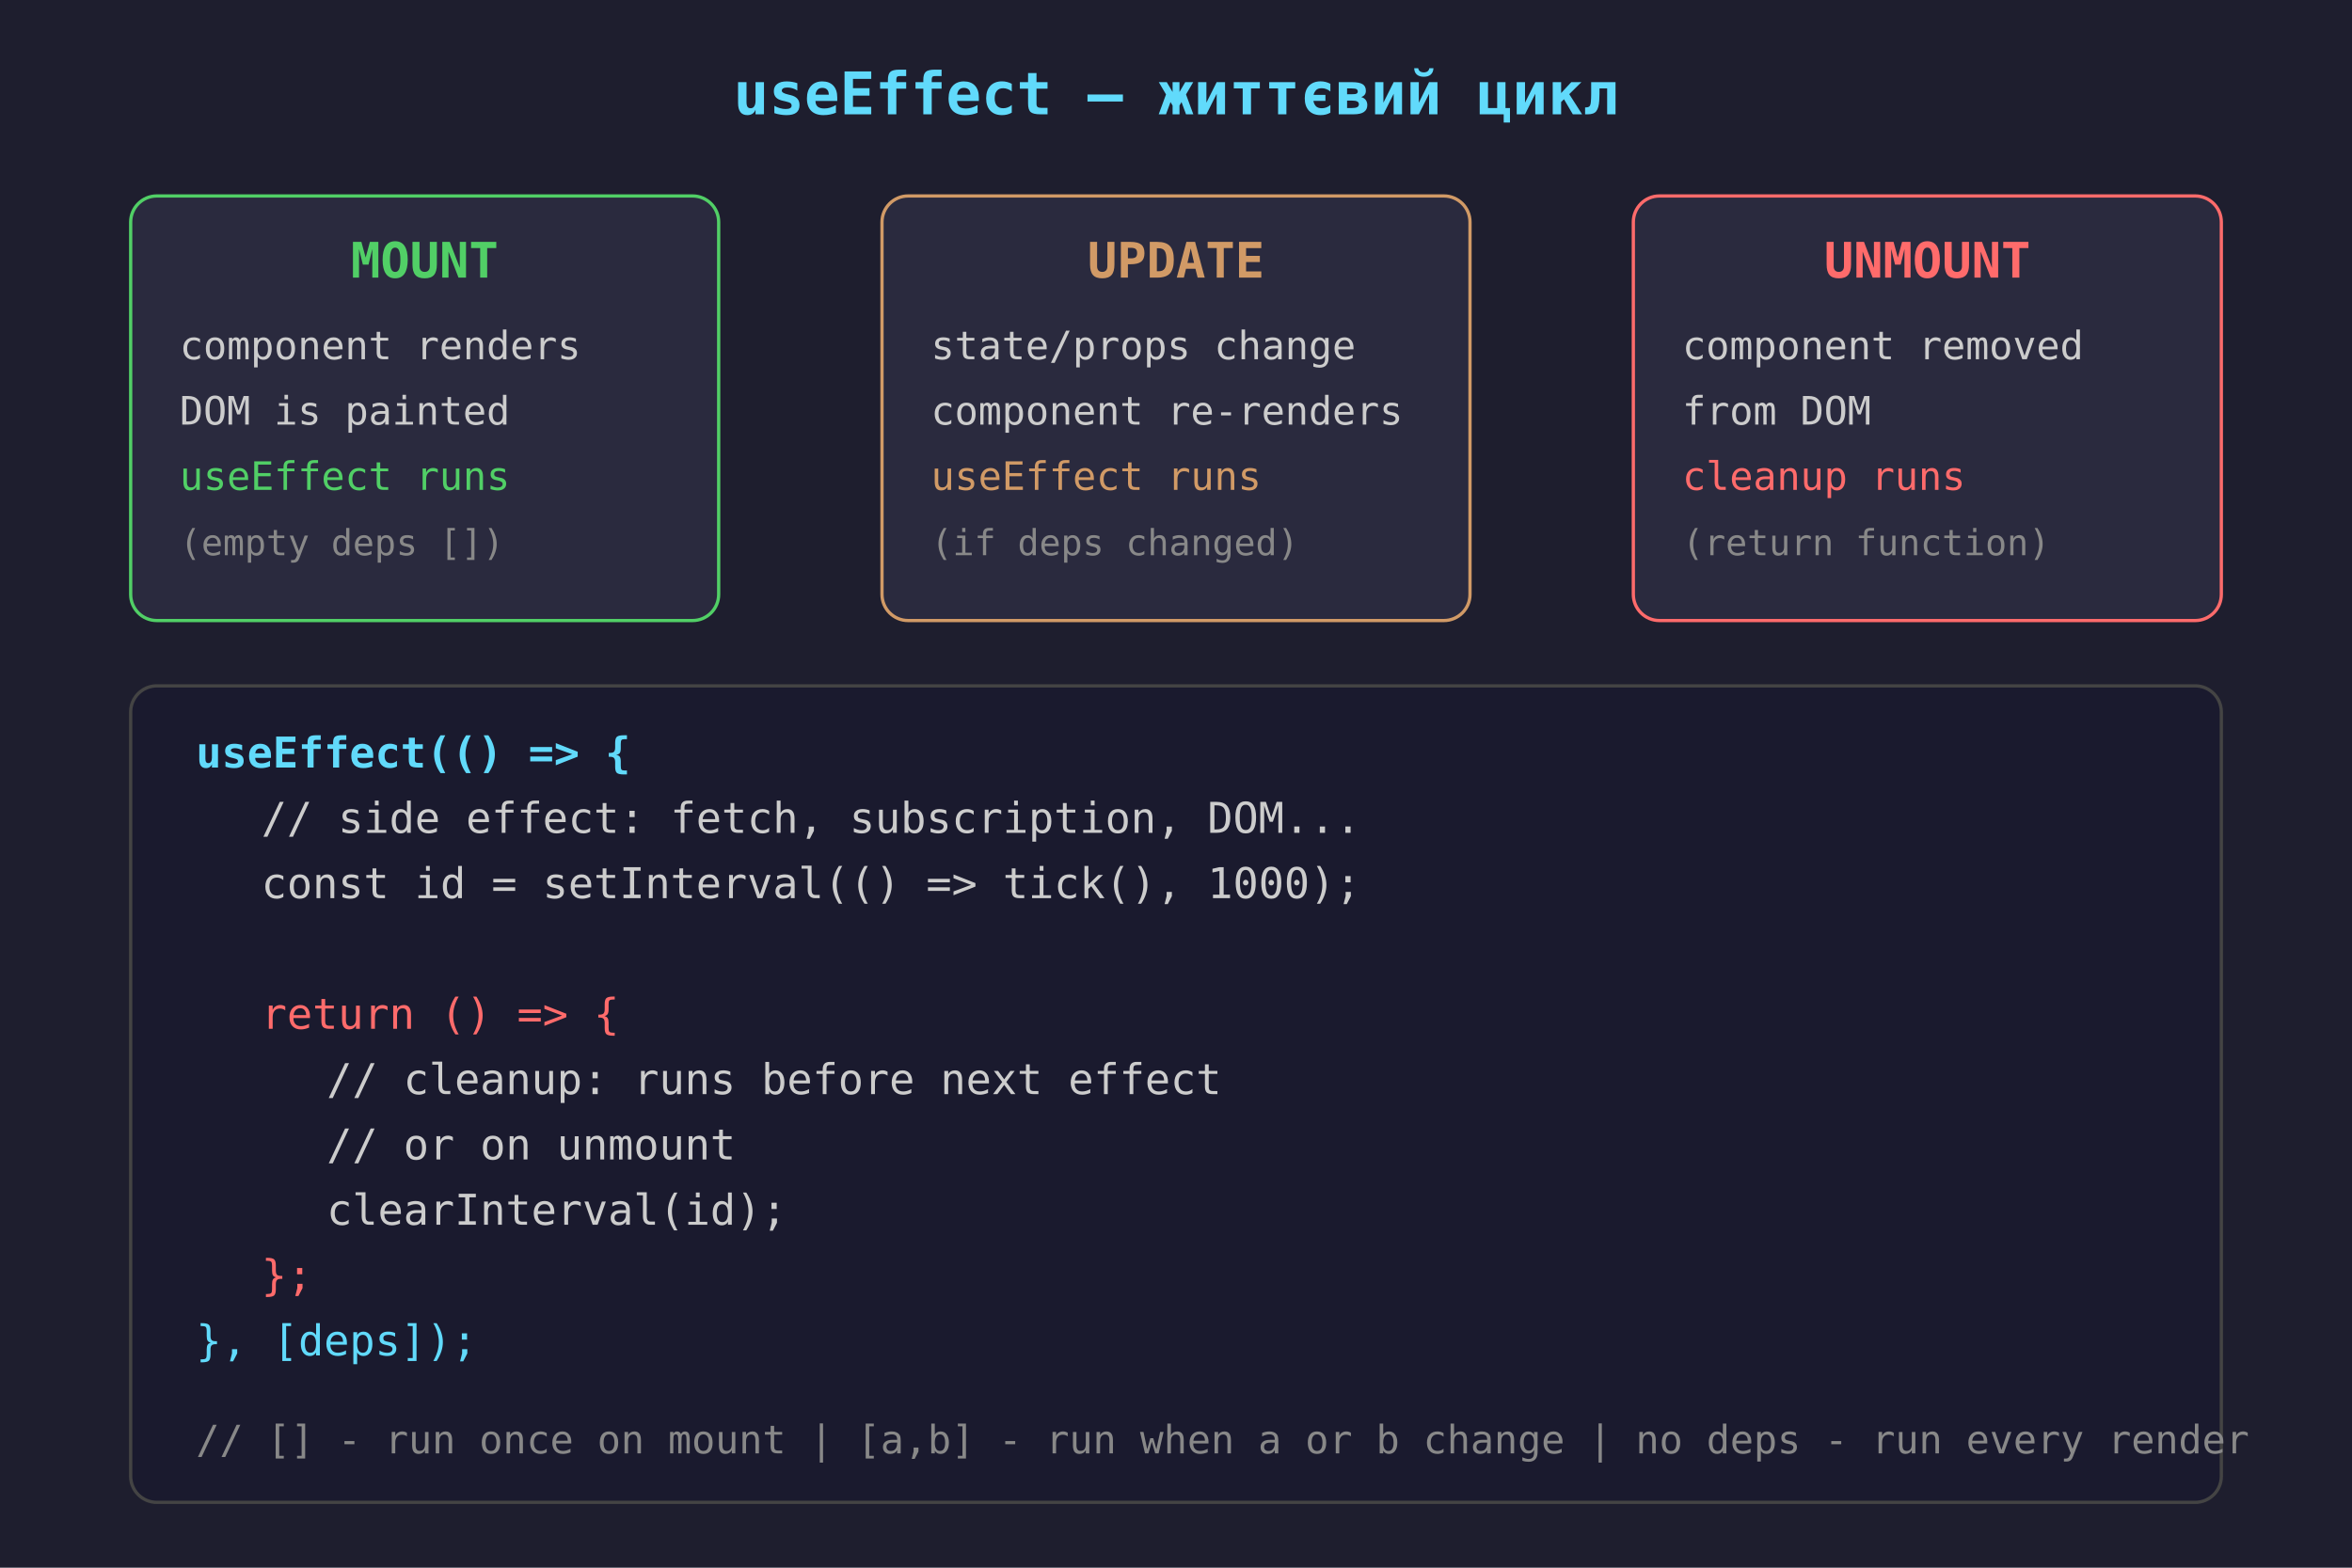
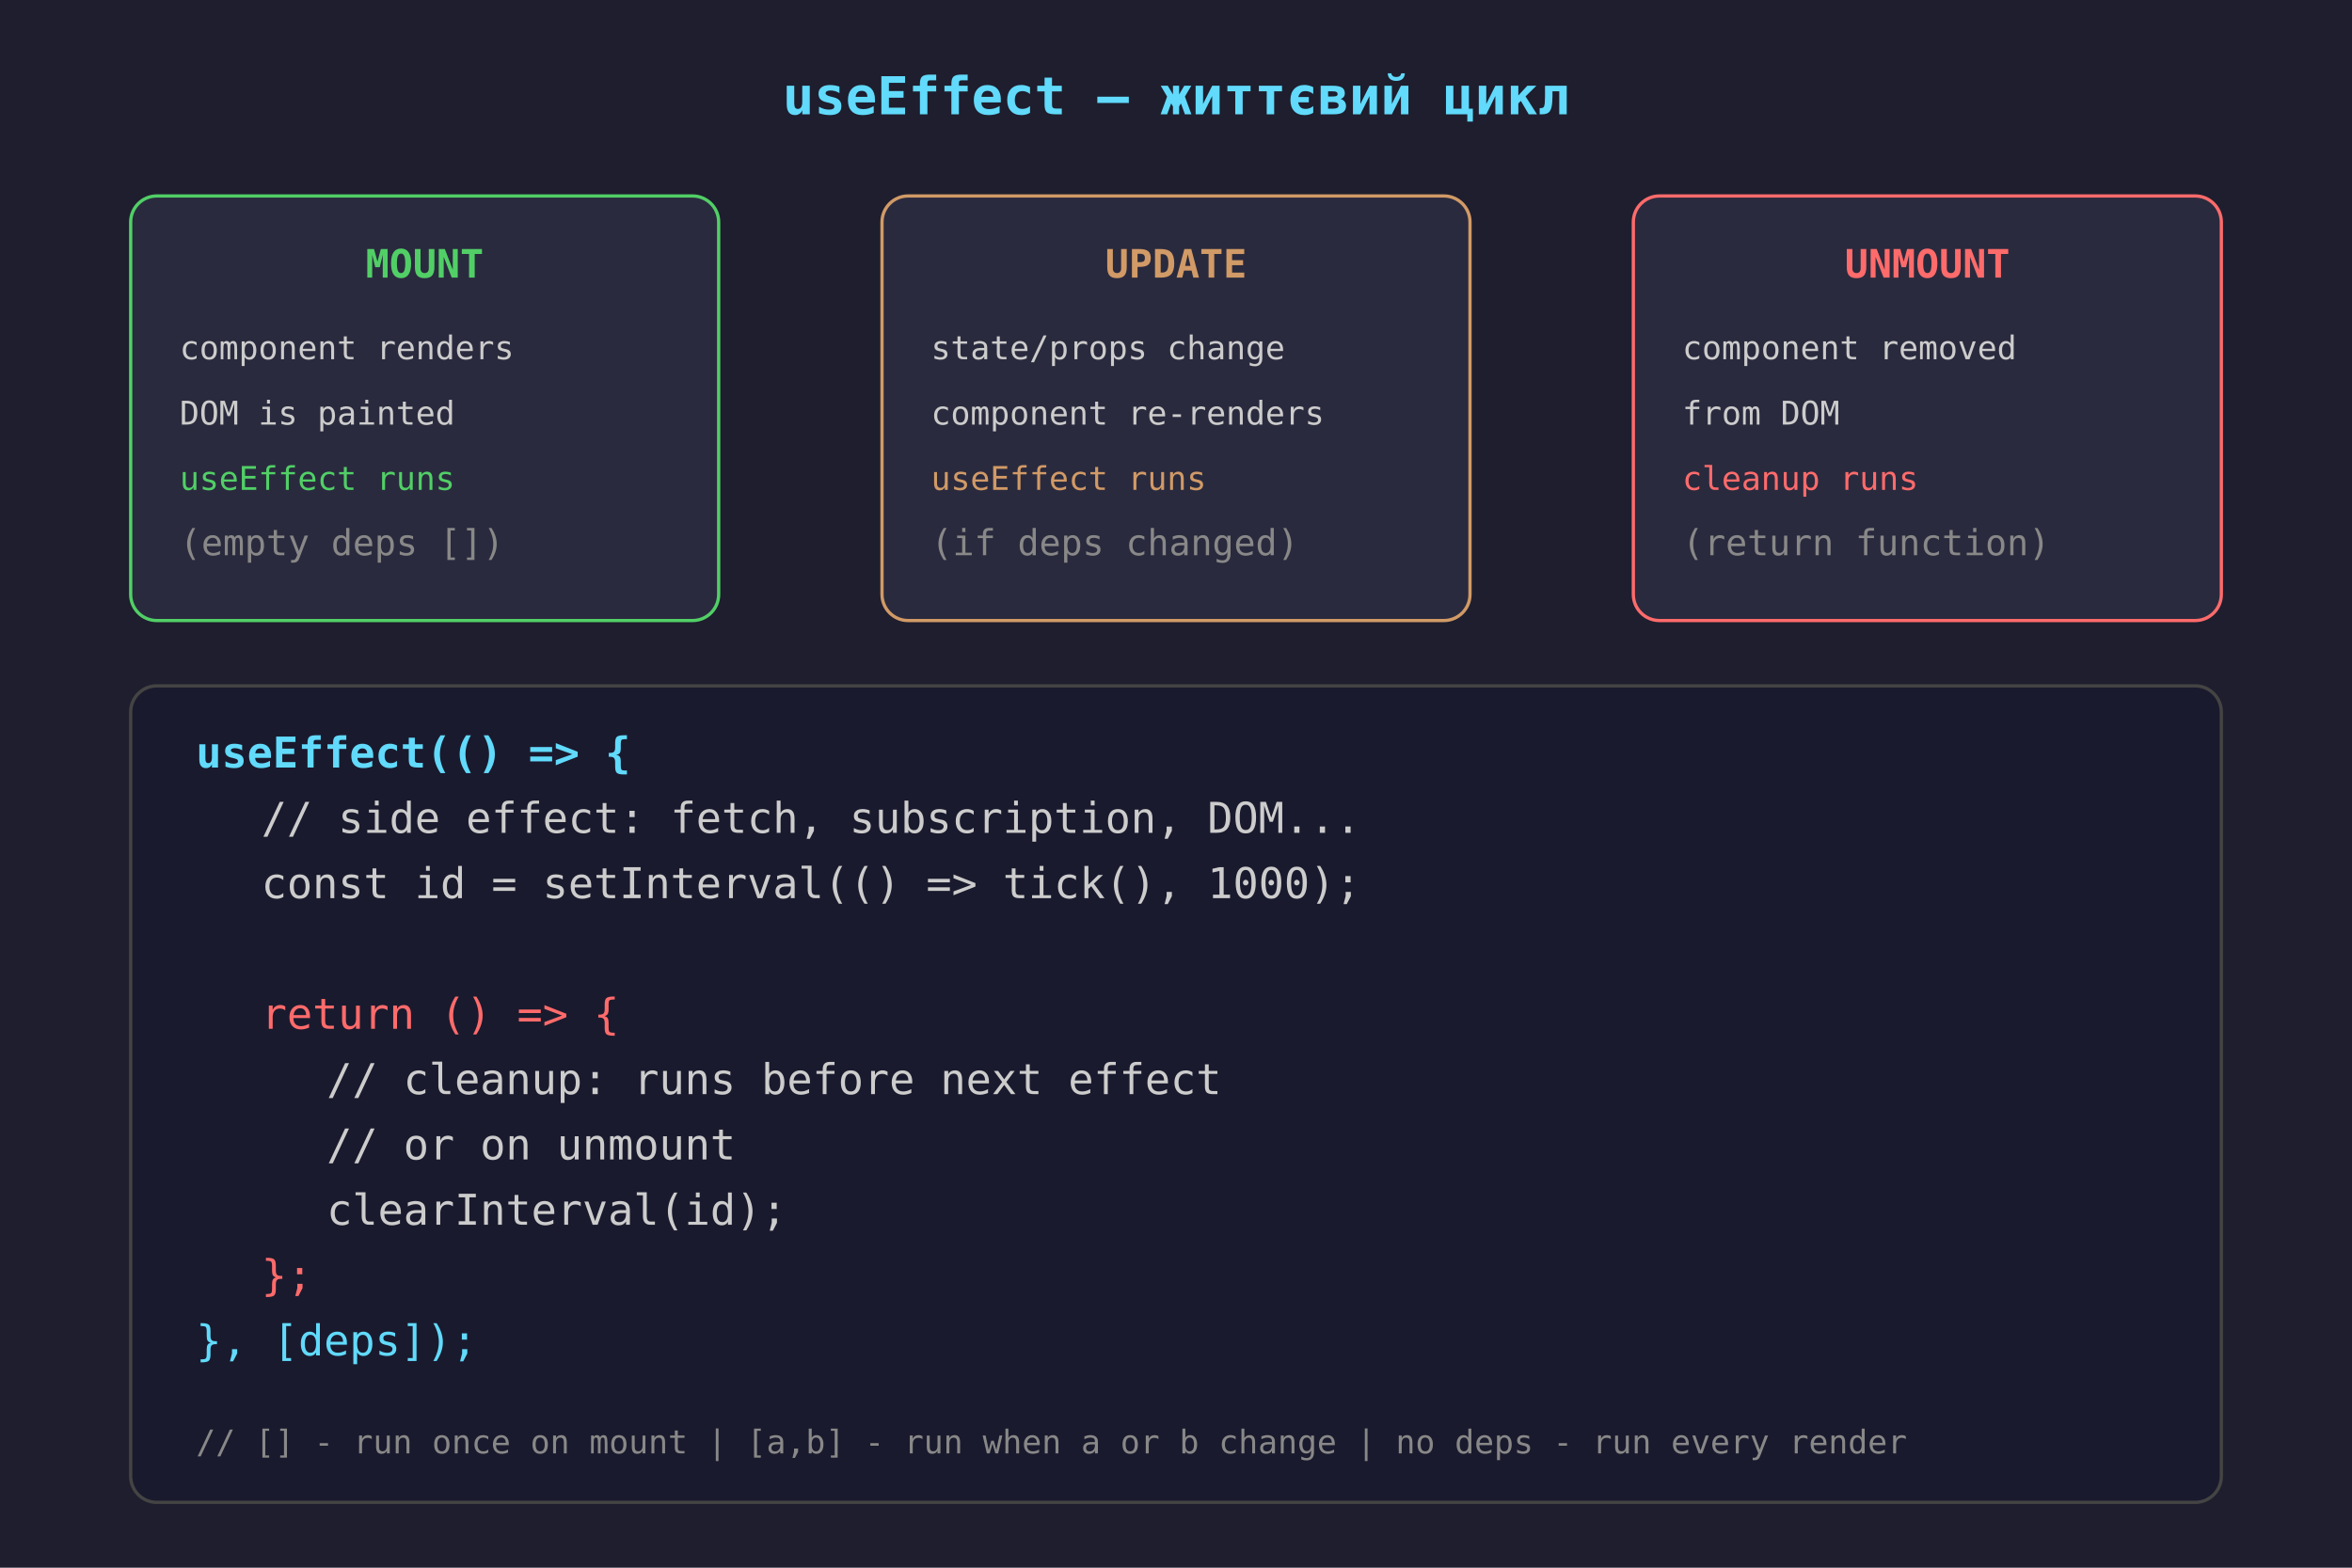
<svg xmlns="http://www.w3.org/2000/svg" viewBox="0 0 720 480" width="720" height="480">
  <rect width="720" height="480" fill="#1e1e2e" />
-   <text x="360" y="35" text-anchor="middle" fill="#61DAFB" font-family="monospace" font-size="18" font-weight="bold">useEffect — життєвий цикл</text>
+   <text x="360" y="35" text-anchor="middle" fill="#61DAFB" font-family="monospace" font-size="16" font-weight="bold">useEffect — життєвий цикл</text>
  <rect x="40" y="60" width="180" height="130" rx="8" fill="#2a2a3e" stroke="#51cf66" />
-   <text x="130" y="85" text-anchor="middle" fill="#51cf66" font-family="monospace" font-size="15" font-weight="bold">MOUNT</text>
-   <text x="55" y="110" fill="#ccc" font-family="monospace" font-size="12">component renders</text>
-   <text x="55" y="130" fill="#ccc" font-family="monospace" font-size="12">DOM is painted</text>
-   <text x="55" y="150" fill="#51cf66" font-family="monospace" font-size="12">useEffect runs</text>
+   <text x="130" y="85" text-anchor="middle" fill="#51cf66" font-family="monospace" font-size="12" font-weight="bold">MOUNT</text>
+   <text x="55" y="110" fill="#ccc" font-family="monospace" font-size="10">component renders</text>
+   <text x="55" y="130" fill="#ccc" font-family="monospace" font-size="10">DOM is painted</text>
+   <text x="55" y="150" fill="#51cf66" font-family="monospace" font-size="10">useEffect runs</text>
  <text x="55" y="170" fill="#888" font-family="monospace" font-size="11">(empty deps [])</text>
  <rect x="270" y="60" width="180" height="130" rx="8" fill="#2a2a3e" stroke="#d19a66" />
-   <text x="360" y="85" text-anchor="middle" fill="#d19a66" font-family="monospace" font-size="15" font-weight="bold">UPDATE</text>
-   <text x="285" y="110" fill="#ccc" font-family="monospace" font-size="12">state/props change</text>
-   <text x="285" y="130" fill="#ccc" font-family="monospace" font-size="12">component re-renders</text>
-   <text x="285" y="150" fill="#d19a66" font-family="monospace" font-size="12">useEffect runs</text>
+   <text x="360" y="85" text-anchor="middle" fill="#d19a66" font-family="monospace" font-size="12" font-weight="bold">UPDATE</text>
+   <text x="285" y="110" fill="#ccc" font-family="monospace" font-size="10">state/props change</text>
+   <text x="285" y="130" fill="#ccc" font-family="monospace" font-size="10">component re-renders</text>
+   <text x="285" y="150" fill="#d19a66" font-family="monospace" font-size="10">useEffect runs</text>
  <text x="285" y="170" fill="#888" font-family="monospace" font-size="11">(if deps changed)</text>
  <rect x="500" y="60" width="180" height="130" rx="8" fill="#2a2a3e" stroke="#ff6b6b" />
-   <text x="590" y="85" text-anchor="middle" fill="#ff6b6b" font-family="monospace" font-size="15" font-weight="bold">UNMOUNT</text>
-   <text x="515" y="110" fill="#ccc" font-family="monospace" font-size="12">component removed</text>
-   <text x="515" y="130" fill="#ccc" font-family="monospace" font-size="12">from DOM</text>
-   <text x="515" y="150" fill="#ff6b6b" font-family="monospace" font-size="12">cleanup runs</text>
+   <text x="590" y="85" text-anchor="middle" fill="#ff6b6b" font-family="monospace" font-size="12" font-weight="bold">UNMOUNT</text>
+   <text x="515" y="110" fill="#ccc" font-family="monospace" font-size="10">component removed</text>
+   <text x="515" y="130" fill="#ccc" font-family="monospace" font-size="10">from DOM</text>
+   <text x="515" y="150" fill="#ff6b6b" font-family="monospace" font-size="10">cleanup runs</text>
  <text x="515" y="170" fill="#888" font-family="monospace" font-size="11">(return function)</text>
  <rect x="40" y="210" width="640" height="250" rx="8" fill="#1a1a2e" stroke="#444" />
  <text x="60" y="235" fill="#61DAFB" font-family="monospace" font-size="13" font-weight="bold">useEffect(() =&gt; {</text>
  <text x="80" y="255" fill="#ccc" font-family="monospace" font-size="13">// side effect: fetch, subscription, DOM...</text>
  <text x="80" y="275" fill="#ccc" font-family="monospace" font-size="13">const id = setInterval(() =&gt; tick(), 1000);</text>
  <text x="60" y="295" fill="#ccc" font-family="monospace" font-size="13" />
  <text x="80" y="315" fill="#ff6b6b" font-family="monospace" font-size="13">return () =&gt; {</text>
  <text x="100" y="335" fill="#ccc" font-family="monospace" font-size="13">// cleanup: runs before next effect</text>
  <text x="100" y="355" fill="#ccc" font-family="monospace" font-size="13">// or on unmount</text>
  <text x="100" y="375" fill="#ccc" font-family="monospace" font-size="13">clearInterval(id);</text>
  <text x="80" y="395" fill="#ff6b6b" font-family="monospace" font-size="13">};</text>
  <text x="60" y="415" fill="#61DAFB" font-family="monospace" font-size="13">}, [deps]);</text>
-   <text x="60" y="445" fill="#888" font-family="monospace" font-size="12">// [] - run once on mount | [a,b] - run when a or b change | no deps - run every render</text>
+   <text x="60" y="445" fill="#888" font-family="monospace" font-size="10">// [] - run once on mount | [a,b] - run when a or b change | no deps - run every render</text>
</svg>
